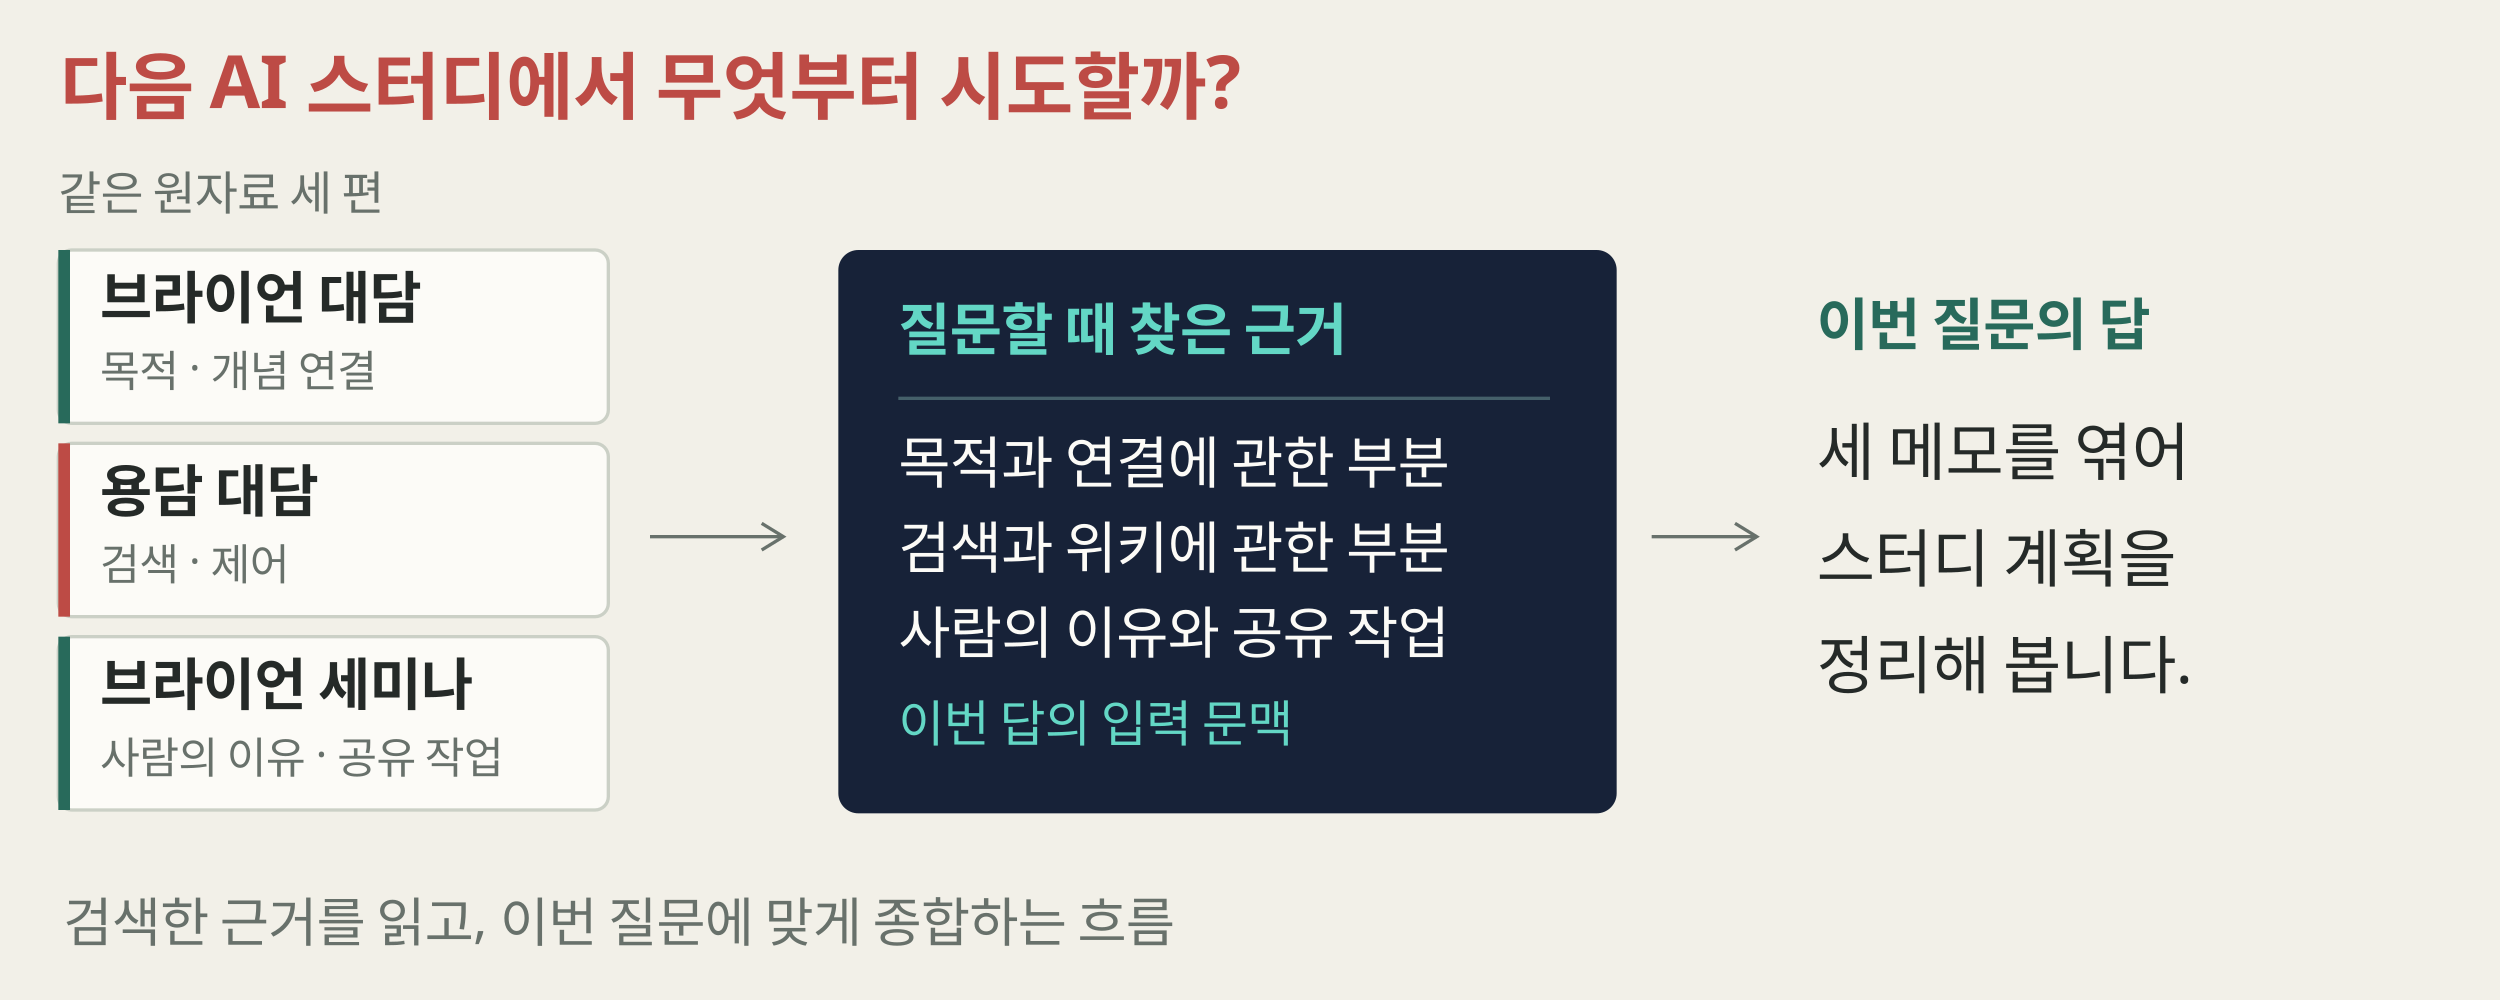
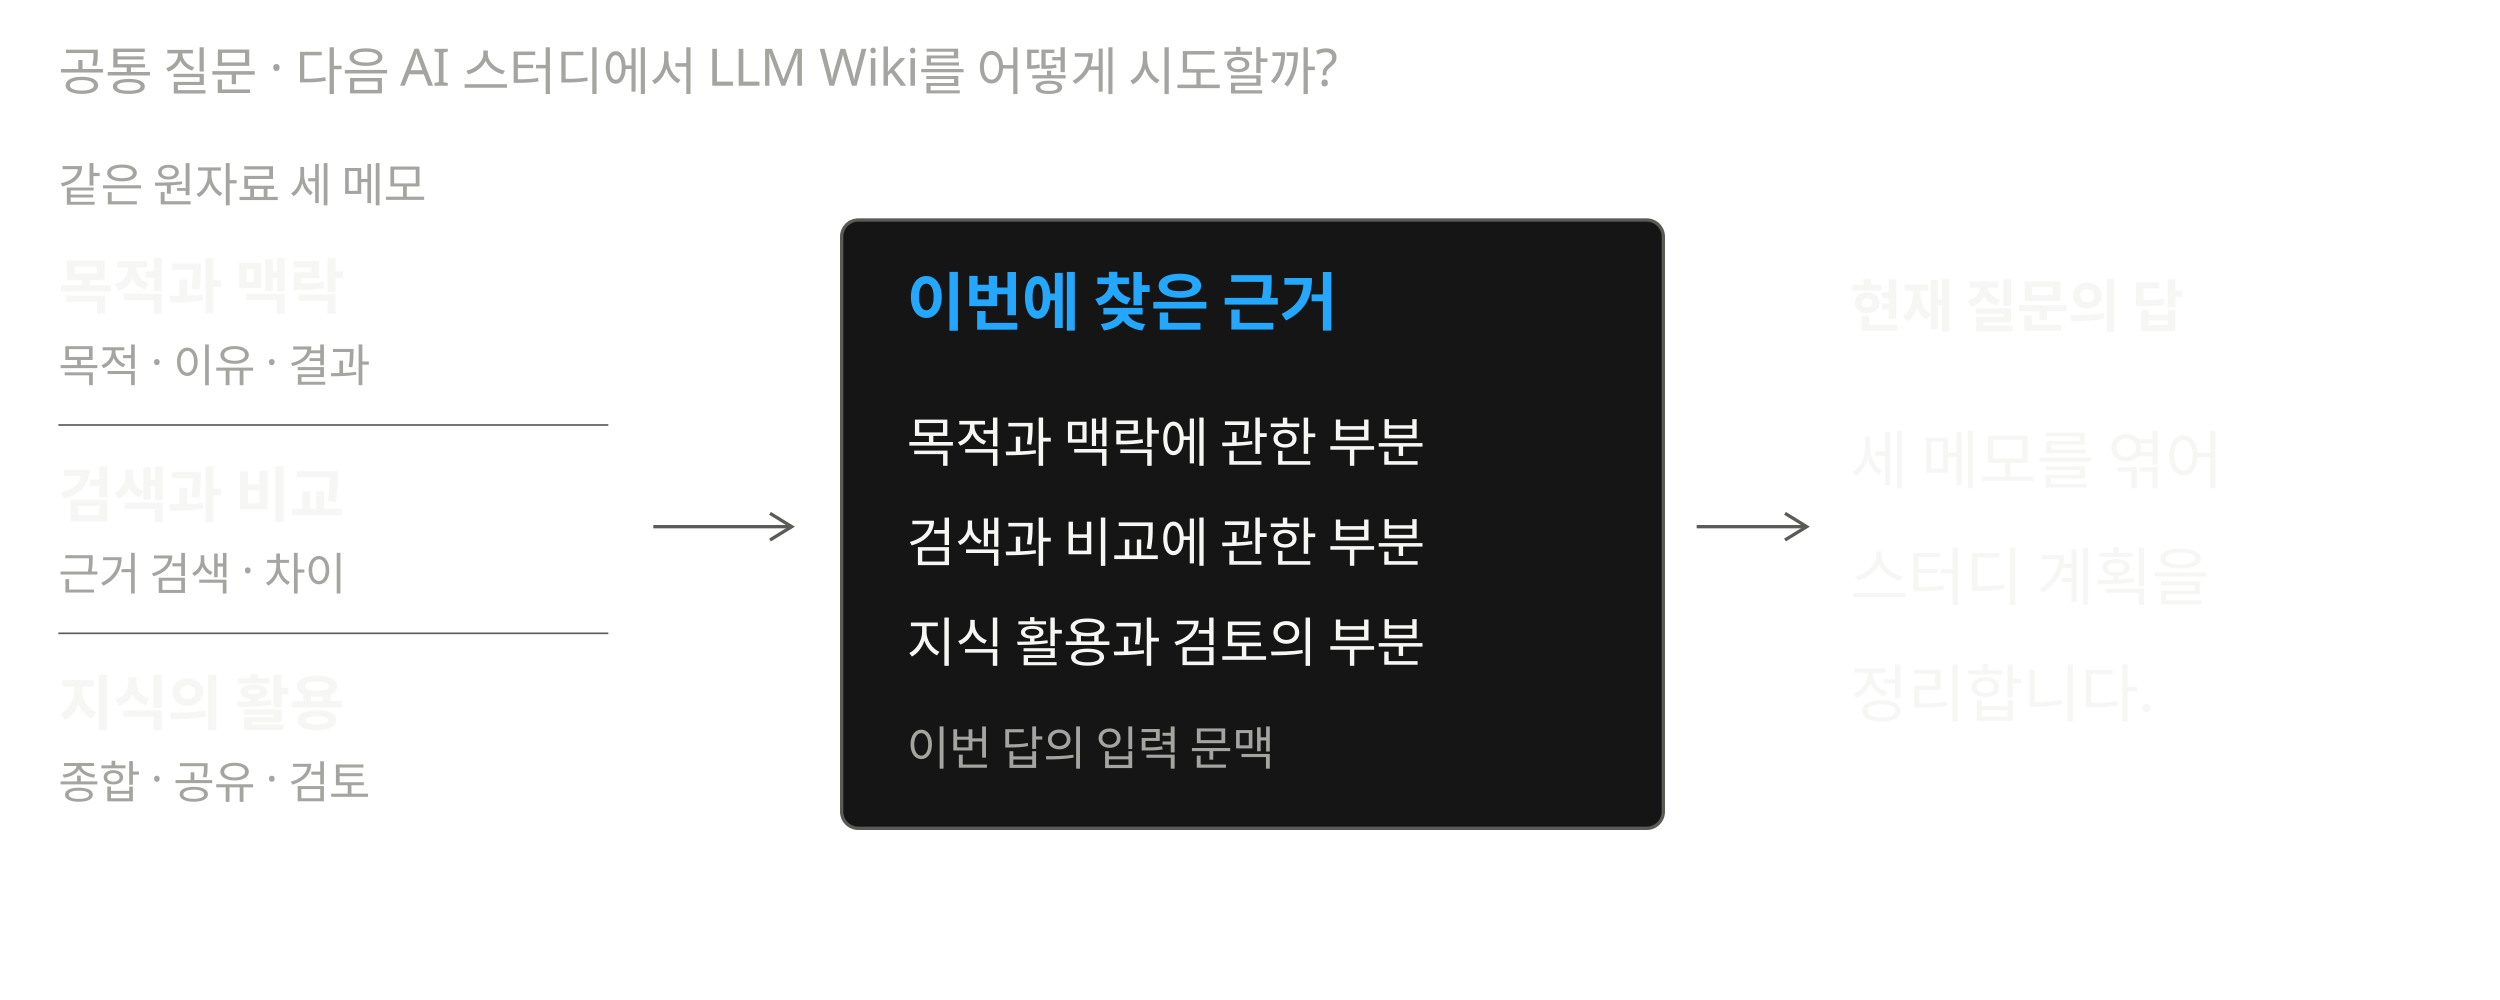
- <svg xmlns="http://www.w3.org/2000/svg" width="1500" height="600" viewBox="0 0 1500 600" role="img" aria-labelledby="title desc">
-   <rect width="1500" height="600" fill="#F2F0E8" />
+ <svg xmlns="http://www.w3.org/2000/svg" width="1500" height="600" viewBox="0 0 1500 600" style="background:#080808" role="img" aria-labelledby="title desc">
  <g font-family="'Noto Sans KR','Malgun Gothic','Apple SD Gothic Neo',sans-serif" letter-spacing="-.4">
-     <text x="36" y="68" font-size="44" fill="#BD4B45" font-weight="600" text-anchor="start">다음 AI 스터디에서 무엇부터 시도할까?</text>
-     <text x="35" y="126" font-size="28" fill="#68716B" font-weight="400" text-anchor="start">같은 원자료 세 편</text>
-     <rect x="35" y="150" width="330" height="104" rx="8" fill="#FCFBF7" stroke="#CBD0C6" stroke-width="2" />
-     <rect x="35" y="150" width="7" height="104" rx="0" fill="#286A5B" />
-     <text x="60" y="191" font-size="34" fill="#252A28" font-weight="600" text-anchor="start">브라이언 대담</text>
-     <text x="60" y="232" font-size="26" fill="#68716B" font-weight="400" text-anchor="start">목적 · 개념 연결</text>
-     <rect x="35" y="266" width="330" height="104" rx="8" fill="#FCFBF7" stroke="#CBD0C6" stroke-width="2" />
-     <rect x="35" y="266" width="7" height="104" rx="0" fill="#BD4B45" />
-     <text x="60" y="307" font-size="34" fill="#252A28" font-weight="600" text-anchor="start">용담 대담</text>
-     <text x="60" y="348" font-size="26" fill="#68716B" font-weight="400" text-anchor="start">검색 · 제어</text>
-     <rect x="35" y="382" width="330" height="104" rx="8" fill="#FCFBF7" stroke="#CBD0C6" stroke-width="2" />
-     <rect x="35" y="382" width="7" height="104" rx="0" fill="#286A5B" />
-     <text x="60" y="423" font-size="34" fill="#252A28" font-weight="600" text-anchor="start">브라이언 세미나</text>
-     <text x="60" y="464" font-size="26" fill="#68716B" font-weight="400" text-anchor="start">사람의 이유 · 공유 작업</text>
-     <path d="M390 322L470 322" fill="none" stroke="#68716B" stroke-width="2" />
-     <path d="M457 314L470 322L457 330" fill="none" stroke="#68716B" stroke-width="2" />
-     <rect x="503" y="150" width="467" height="338" rx="12" fill="#172238" />
-     <text x="539" y="210" font-size="34" fill="#63D7C5" font-weight="600" text-anchor="start">질문할 때 찾은 근거</text>
-     <path d="M539 239L930 239" fill="none" stroke="#45606A" stroke-width="2" />
-     <text x="539" y="290" font-size="34" fill="#FCFBF7" font-weight="400" text-anchor="start">목적과 연결에 관한 부분</text>
-     <text x="539" y="341" font-size="34" fill="#FCFBF7" font-weight="400" text-anchor="start">검색과 위키에 관한 부분</text>
-     <text x="539" y="392" font-size="34" fill="#FCFBF7" font-weight="400" text-anchor="start">사람의 이유와 공유 작업</text>
-     <text x="539" y="445" font-size="30" fill="#63D7C5" font-weight="400" text-anchor="start">이번 답의 입력 문맥</text>
-     <path d="M991 322L1054 322" fill="none" stroke="#68716B" stroke-width="2" />
-     <path d="M1041 314L1054 322L1041 330" fill="none" stroke="#68716B" stroke-width="2" />
-     <text x="1090" y="207" font-size="34" fill="#286A5B" font-weight="600" text-anchor="start">이번 질문의 답</text>
-     <text x="1090" y="285" font-size="38" fill="#252A28" font-weight="400" text-anchor="start">세 메모를 엮어</text>
-     <text x="1090" y="349" font-size="38" fill="#252A28" font-weight="400" text-anchor="start">스터디 계획을</text>
-     <text x="1090" y="413" font-size="38" fill="#252A28" font-weight="400" text-anchor="start">정리해 봅니다.</text>
-     <text x="38" y="565" font-size="32" fill="#68716B" font-weight="400" text-anchor="start">검색한 근거를 읽고, 이번 질문에 맞게 종합하는 흐름</text>
+     <text x="35" y="54" font-size="31" fill="#A4A4A1" font-weight="400" text-anchor="start">공통 질문 · 다음 AI 스터디에서 LLM Wiki를 어떻게 시도할까?</text>
+     <text x="35" y="121" font-size="28" fill="#A4A4A1" font-weight="400" text-anchor="start">같은 원자료 세 메모</text>
+     <text x="35" y="185" font-size="36" fill="#F6F6F4" font-weight="550" text-anchor="start">목적과 맥락</text>
+     <text x="35" y="229" font-size="27" fill="#A4A4A1" font-weight="400" text-anchor="start">목적 · 이유 · 결과</text>
+     <path d="M35 255L365 255" fill="none" stroke="#5A5A57" stroke-width="1" />
+     <text x="35" y="310" font-size="36" fill="#F6F6F4" font-weight="550" text-anchor="start">검색과 비교</text>
+     <text x="35" y="354" font-size="27" fill="#A4A4A1" font-weight="400" text-anchor="start">근거 검색 · 차이</text>
+     <path d="M35 380L365 380" fill="none" stroke="#5A5A57" stroke-width="1" />
+     <text x="35" y="435" font-size="36" fill="#F6F6F4" font-weight="550" text-anchor="start">지식의 활용</text>
+     <text x="35" y="479" font-size="27" fill="#A4A4A1" font-weight="400" text-anchor="start">종합 · 공유 · 검토</text>
+     <path d="M392 316L475 316" fill="none" stroke="#5A5A57" stroke-width="2" />
+     <path d="M462 308L475 316L462 324" fill="none" stroke="#5A5A57" stroke-width="2" />
+     <rect x="505" y="132" width="493" height="365" rx="10" fill="#151515" stroke="#5A5A57" stroke-width="2" />
+     <text x="544" y="195" font-size="38" fill="#24A8FF" font-weight="550" text-anchor="start">이번에 찾은 근거</text>
+     <text x="544" y="277" font-size="32" fill="#F6F6F4" font-weight="400" text-anchor="start">목적과 맥락에 관한 부분</text>
+     <text x="544" y="337" font-size="32" fill="#F6F6F4" font-weight="400" text-anchor="start">검색과 비교에 관한 부분</text>
+     <text x="544" y="397" font-size="32" fill="#F6F6F4" font-weight="400" text-anchor="start">지식 활용과 검토의 부분</text>
+     <text x="544" y="459" font-size="28" fill="#A4A4A1" font-weight="400" text-anchor="start">이번 답의 입력 문맥</text>
+     <path d="M1018 316L1084 316" fill="none" stroke="#5A5A57" stroke-width="2" />
+     <path d="M1071 308L1084 316L1071 324" fill="none" stroke="#5A5A57" stroke-width="2" />
+     <text x="1110" y="196" font-size="34" fill="#F6F6F4" font-weight="550" text-anchor="start">현재 질문의 답</text>
+     <text x="1110" y="290" font-size="38" fill="#F6F6F4" font-weight="400" text-anchor="start">세 메모를 엮어</text>
+     <text x="1110" y="360" font-size="38" fill="#F6F6F4" font-weight="400" text-anchor="start">스터디 계획을</text>
+     <text x="1110" y="430" font-size="38" fill="#F6F6F4" font-weight="400" text-anchor="start">정리합니다.</text>
  </g>
</svg>
